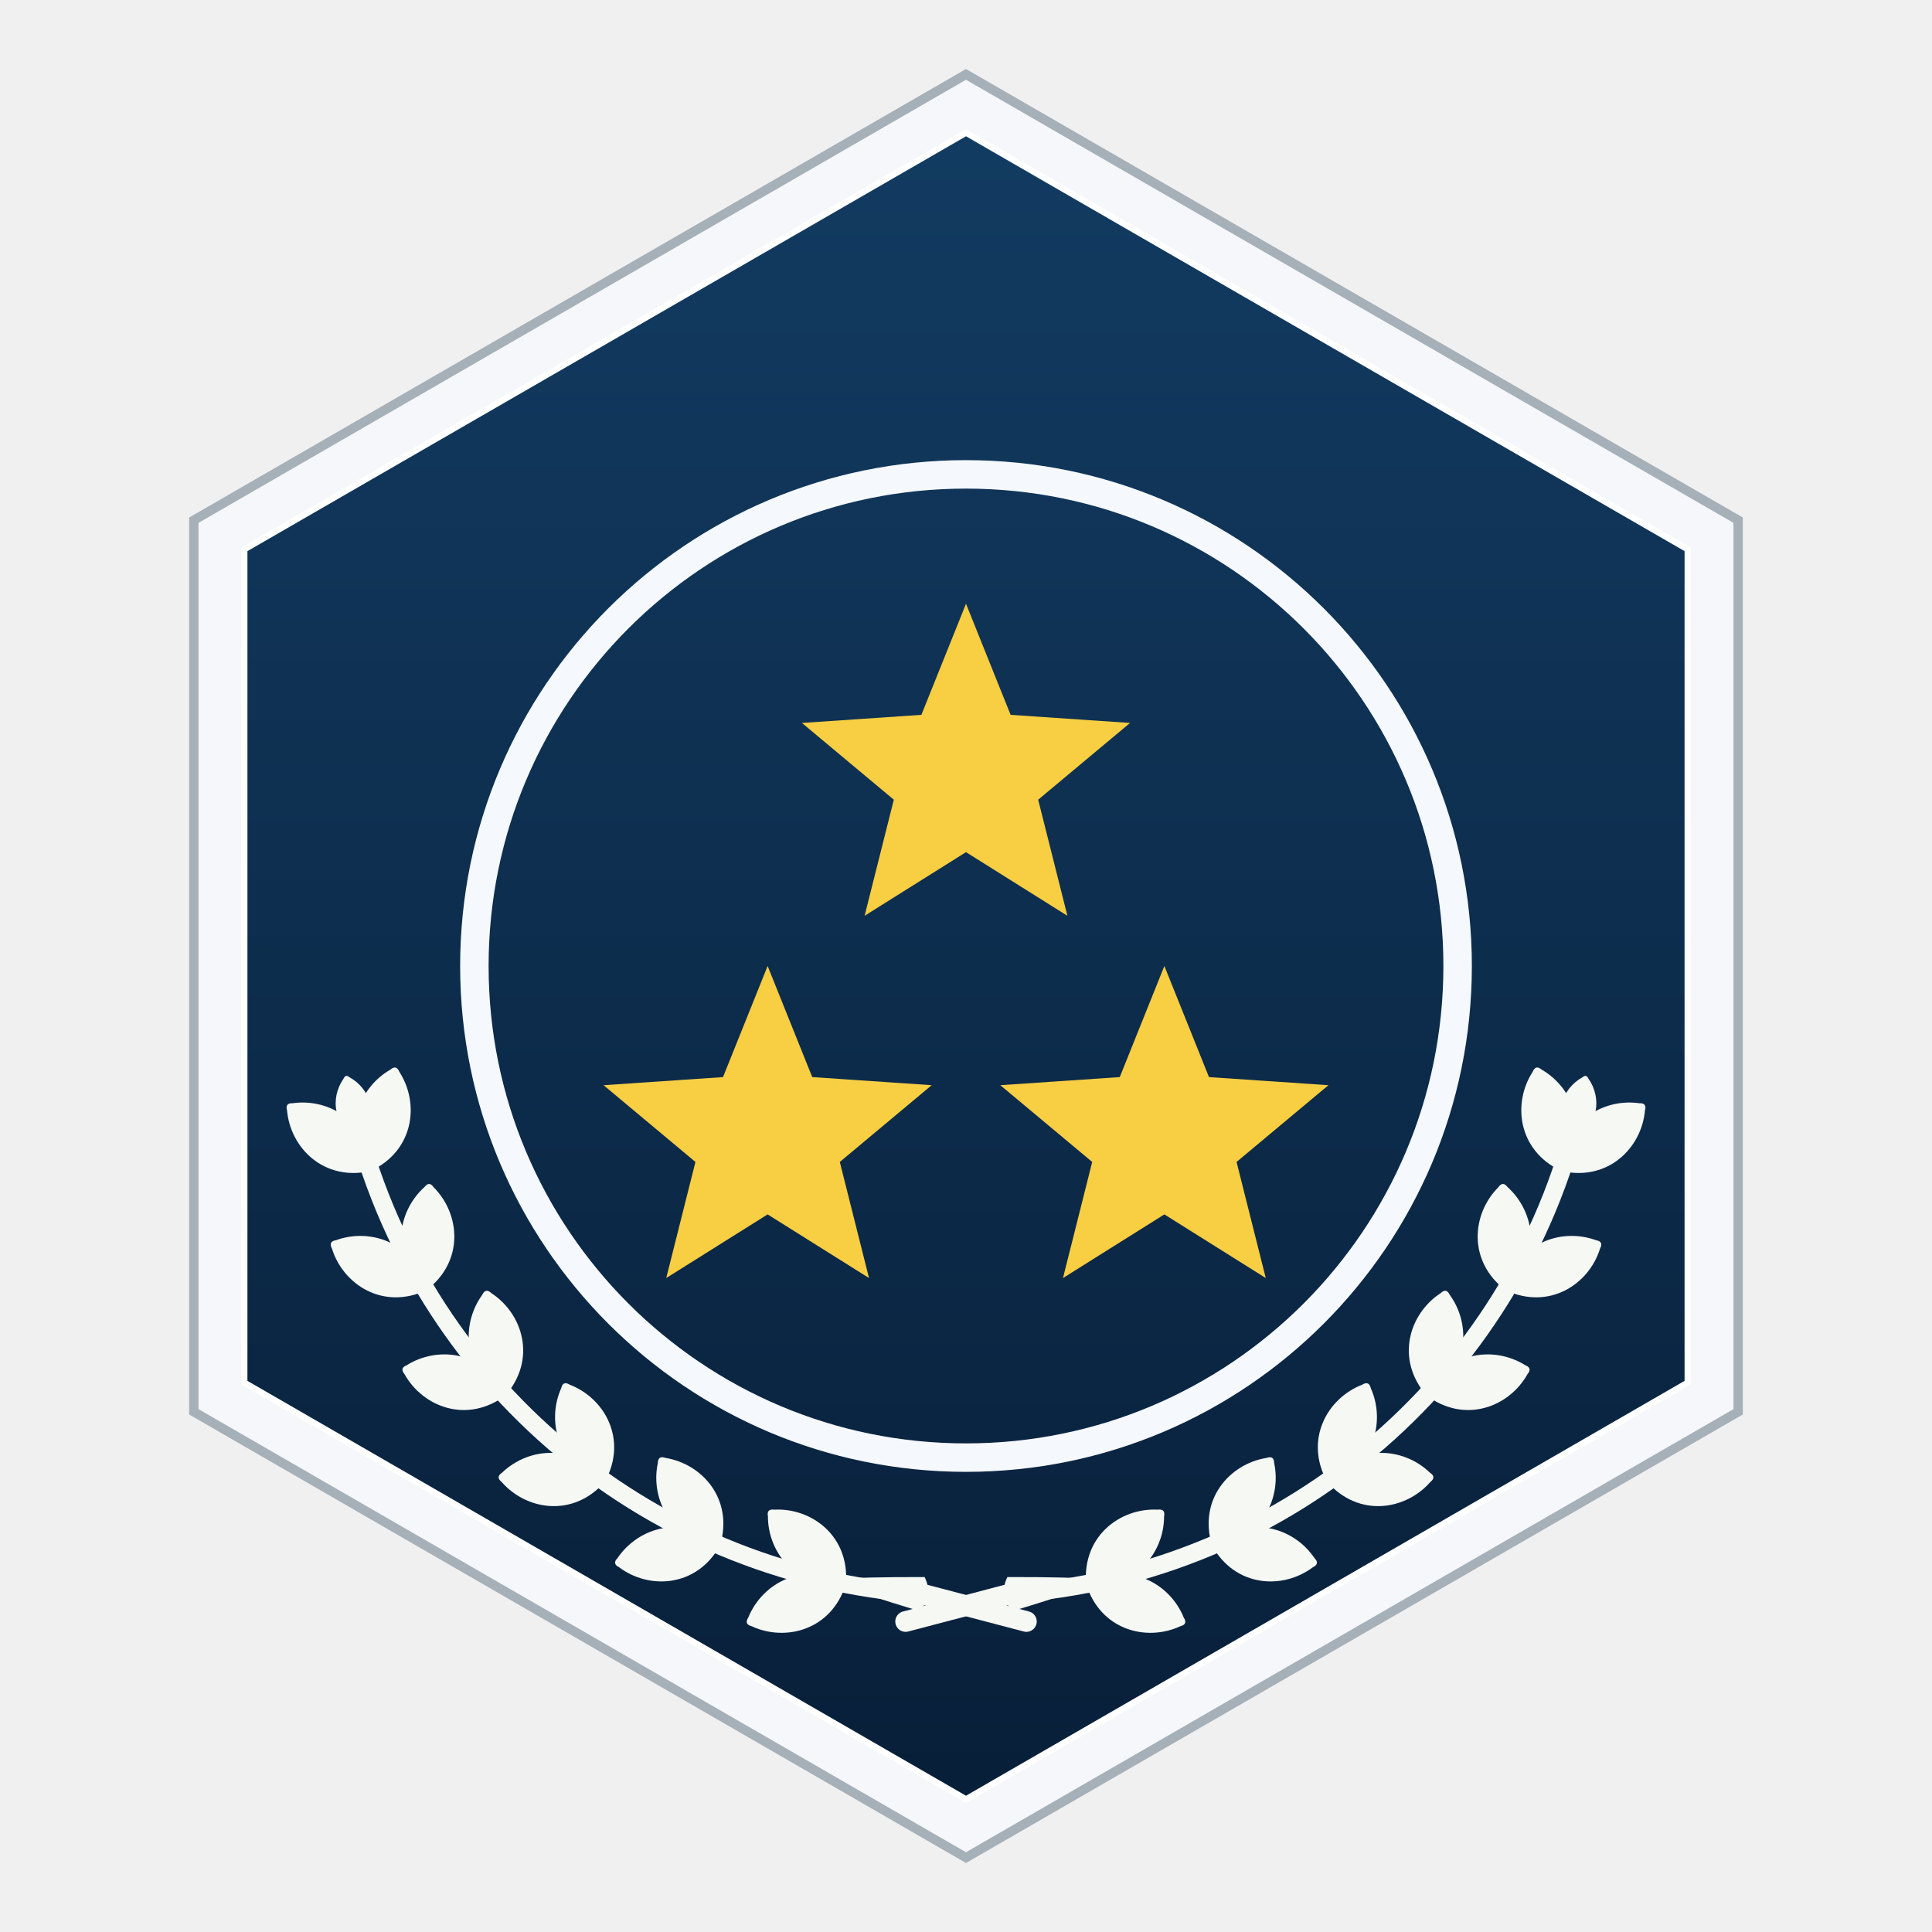
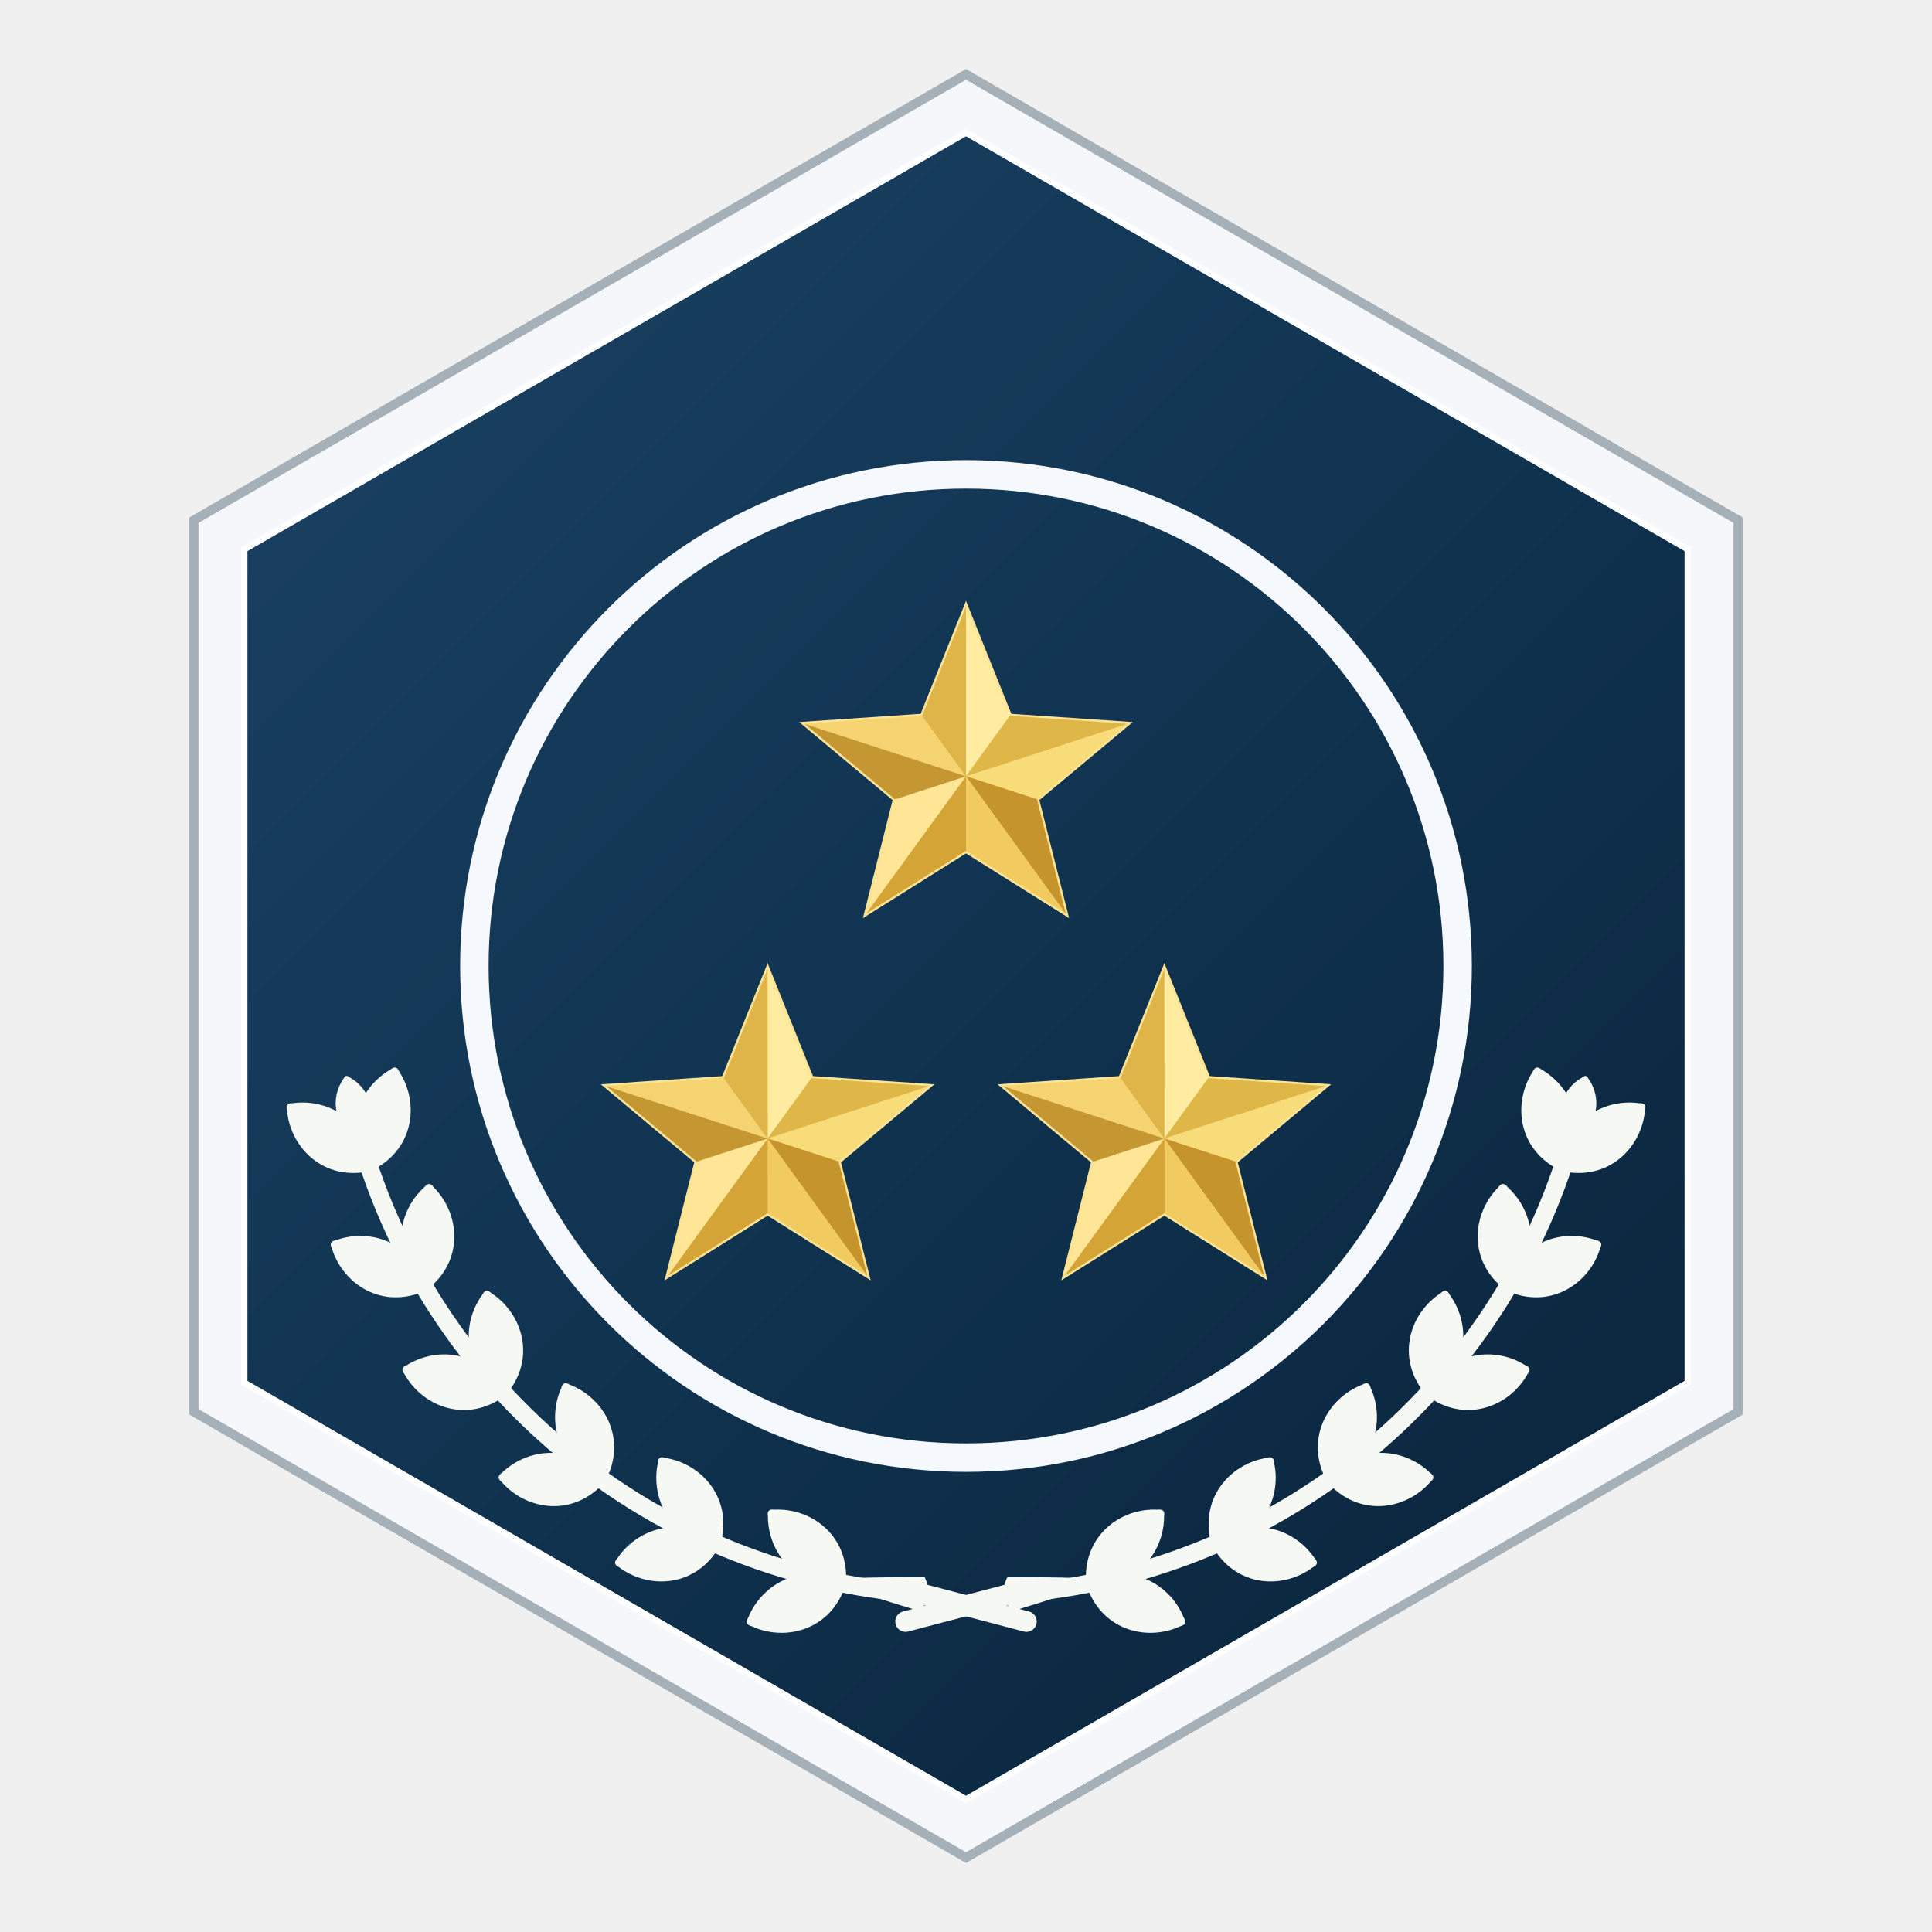
<svg xmlns="http://www.w3.org/2000/svg" viewBox="0 0 224 224" width="896" height="896">
  <defs>
    <linearGradient id="steel" x1="0" y1="0" x2="1" y2="1" gradientUnits="objectBoundingBox">
      <stop offset="0" stop-color="#fafcfd" />
      <stop offset=".28" stop-color="#b3bdc6" />
      <stop offset=".5" stop-color="#f4f7fa" />
      <stop offset=".72" stop-color="#8a959f" />
      <stop offset="1" stop-color="#dfe6ec" />
    </linearGradient>
    <linearGradient id="silverFace" x1="0" y1="0" x2="0.85" y2="1">
      <stop stop-color="#ffffff" />
      <stop offset=".48" stop-color="#e0e7ed" />
      <stop offset="1" stop-color="#a9b4bf" />
    </linearGradient>
    <linearGradient id="silverDark" x1="0" y1="0" x2="1" y2="1">
      <stop stop-color="#26313b" />
      <stop offset=".5" stop-color="#7e8a96" />
      <stop offset="1" stop-color="#1c252d" />
    </linearGradient>
-     <linearGradient id="charcoal" x1="0" y1="0" x2="0" y2="1">
-       <stop stop-color="#20252b" />
-       <stop offset="1" stop-color="#0c1015" />
+     <linearGradient id="academyBackground" gradientUnits="userSpaceOnUse" x1="0" y1="0" x2="224" y2="224">
+       <stop offset="0" stop-color="#eef3f6" />
+       <stop offset=".48" stop-color="#dce4eb" />
+       <stop offset="1" stop-color="#aebbc8" />
    </linearGradient>
-     <linearGradient id="army" x1="0" y1="0" x2="0" y2="1">
-       <stop stop-color="#355537" />
-       <stop offset="1" stop-color="#1c3526" />
+     <linearGradient id="charcoal" gradientUnits="userSpaceOnUse" x1="0" y1="0" x2="224" y2="224">
+       <stop offset="0" stop-color="#25323c" />
+       <stop offset=".48" stop-color="#182128" />
+       <stop offset="1" stop-color="#0c131b" />
    </linearGradient>
-     <linearGradient id="sapphire" x1="0" y1="0" x2="0" y2="1">
-       <stop stop-color="#123b61" />
-       <stop offset="1" stop-color="#081f39" />
+     <linearGradient id="navy" gradientUnits="userSpaceOnUse" x1="0" y1="0" x2="224" y2="224">
+       <stop offset="0" stop-color="#263442" />
+       <stop offset=".48" stop-color="#172431" />
+       <stop offset="1" stop-color="#0d1722" />
    </linearGradient>
-     <linearGradient id="ruby" x1="0" y1="0" x2="0" y2="1">
-       <stop stop-color="#a72436" />
-       <stop offset="1" stop-color="#700d21" />
+     <linearGradient id="army" gradientUnits="userSpaceOnUse" x1="0" y1="0" x2="224" y2="224">
+       <stop offset="0" stop-color="#3f6041" />
+       <stop offset=".48" stop-color="#294a32" />
+       <stop offset="1" stop-color="#182e22" />
    </linearGradient>
-     <linearGradient id="obsidian" x1="0" y1="0" x2="0" y2="1">
-       <stop stop-color="#1e2225" />
-       <stop offset="1" stop-color="#070b0e" />
+     <linearGradient id="sapphire" gradientUnits="userSpaceOnUse" x1="0" y1="0" x2="224" y2="224">
+       <stop offset="0" stop-color="#20476b" />
+       <stop offset=".48" stop-color="#103451" />
+       <stop offset="1" stop-color="#091e34" />
    </linearGradient>
-     <linearGradient id="crimson" x1="0" y1="0" x2="0" y2="1">
-       <stop stop-color="#aa1830" />
-       <stop offset="1" stop-color="#5c091b" />
+     <linearGradient id="ruby" gradientUnits="userSpaceOnUse" x1="0" y1="0" x2="224" y2="224">
+       <stop offset="0" stop-color="#af3042" />
+       <stop offset=".48" stop-color="#8a1b30" />
+       <stop offset="1" stop-color="#620f22" />
+     </linearGradient>
+     <linearGradient id="obsidian" gradientUnits="userSpaceOnUse" x1="0" y1="0" x2="224" y2="224">
+       <stop offset="0" stop-color="#2d3439" />
+       <stop offset=".48" stop-color="#191f24" />
+       <stop offset="1" stop-color="#080d12" />
+     </linearGradient>
+     <linearGradient id="crimson" gradientUnits="userSpaceOnUse" x1="0" y1="0" x2="224" y2="224">
+       <stop offset="0" stop-color="#b62b3e" />
+       <stop offset=".48" stop-color="#8b172c" />
+       <stop offset="1" stop-color="#580e21" />
    </linearGradient>
    <linearGradient id="gold" x1="0" y1="0" x2=".8" y2="1">
      <stop stop-color="#fff0a7" />
      <stop offset=".35" stop-color="#f5d66d" />
      <stop offset=".7" stop-color="#dfaf3e" />
      <stop offset="1" stop-color="#b88124" />
    </linearGradient>
    <linearGradient id="supremeGold" x1="0" y1="0" x2="1" y2="1">
      <stop stop-color="#fff5b8" />
      <stop offset=".28" stop-color="#f8db75" />
      <stop offset=".6" stop-color="#eabd4b" />
      <stop offset="1" stop-color="#a7681c" />
    </linearGradient>
  </defs>
  <polygon points="112,8 202.067,60 202.067,164 112,216 21.933,164 21.933,60" fill="#a6b0b8" />
  <polygon points="112,9.248 200.986,60.624 200.986,163.376 112,214.752 23.014,163.376 23.014,60.624" fill="#f5f7fa" />
  <polygon points="112,14.968 196.032,63.484 196.032,160.516 112,209.032 27.968,160.516 27.968,63.484" fill="#ffffff" />
  <polygon points="112,15.8 195.312,63.9 195.312,160.1 112,208.2 28.688,160.1 28.688,63.9" fill="url(#sapphire)" />
  <circle cx="112" cy="112" r="57" fill="none" data-officer-ring="field" stroke="#f5f8fc" stroke-width="3.3" />
  <g data-laurel="lower">
    <g>
      <path d="M106.908,184.822 A73 73 0 0 1 40.595,127.178" fill="none" stroke="#f6f8f4" stroke-width="2.1" stroke-linecap="round" />
      <path d="M107.203,182.849 Q100.258,182.82 95.579,183.129 Q99.963,184.793 106.613,186.795 Q108.267,185.025 107.203,182.849Z" fill="#f6f8f4" data-branch-root="tapered" />
      <path d="M98.071 183.659 C98.543 178.099 94.109 174.81 89.773 175.033 Q88.862 174.907 89.034 175.81 C89.032 180.152 92.543 184.413 98.071 183.659Z" fill="#f6f8f4" />
      <path d="M98.071 183.659 C93.228 180.889 88.376 183.524 86.752 187.551 Q86.254 188.324 87.146 188.548 C91.082 190.379 96.426 188.99 98.071 183.659Z" fill="#f6f8f4" />
      <path d="M83.477 179.197 C85.094 173.857 81.441 169.717 77.153 169.034 Q76.288 168.721 76.269 169.641 C75.364 173.887 77.912 178.785 83.477 179.197Z" fill="#f6f8f4" />
      <path d="M83.477 179.197 C79.315 175.48 74.022 177.049 71.596 180.65 Q70.948 181.303 71.774 181.708 C75.244 184.317 80.759 184.07 83.477 179.197Z" fill="#f6f8f4" />
      <path d="M70.129 171.798 C72.821 166.911 70.109 162.103 66.056 160.543 Q65.276 160.057 65.066 160.952 C63.298 164.918 64.772 170.239 70.129 171.798Z" fill="#f6f8f4" />
      <path d="M70.129 171.798 C66.831 167.298 61.327 167.732 58.206 170.75 Q57.436 171.253 58.16 171.821 C61.011 175.095 66.458 176 70.129 171.798Z" fill="#f6f8f4" />
      <path d="M58.611 161.786 C62.261 157.566 60.607 152.298 56.968 149.93 Q56.305 149.292 55.914 150.125 C53.36 153.636 53.695 159.147 58.611 161.786Z" fill="#f6f8f4" />
      <path d="M58.611 161.786 C56.321 156.698 50.847 155.979 47.166 158.281 Q46.309 158.614 46.899 159.319 C49.007 163.115 54.147 165.132 58.611 161.786Z" fill="#f6f8f4" />
      <path d="M49.427 149.598 C53.874 146.229 53.352 140.732 50.284 137.659 Q49.769 136.898 49.213 137.63 C45.984 140.534 45.167 145.994 49.427 149.598Z" fill="#f6f8f4" />
      <path d="M49.427 149.598 C48.245 144.145 43.04 142.303 38.961 143.79 Q38.053 143.937 38.483 144.75 C39.756 148.901 44.364 151.943 49.427 149.598Z" fill="#f6f8f4" />
      <path d="M42.977 135.766 C48.028 133.396 48.66 127.911 46.298 124.267 Q45.952 123.415 45.256 124.016 C41.494 126.185 39.56 131.356 42.977 135.766Z" fill="#f6f8f4" />
      <path d="M42.977 135.766 C42.955 130.187 38.247 127.303 33.947 127.91 Q33.029 127.865 33.28 128.749 C33.663 133.074 37.538 137.008 42.977 135.766Z" fill="#f6f8f4" />
      <path d="M41.828 132.122 C44.105 129.4 42.924 126.222 40.517 124.896 Q40.075 124.527 39.838 125.052 C38.256 127.3 38.588 130.674 41.828 132.122Z" fill="#f6f8f4" />
      <path d="M106.908,184.822 L119 188" fill="none" stroke="#f6f8f4" stroke-width="2.4" stroke-linecap="round" />
    </g>
    <g transform="translate(224 0) scale(-1 1)">
      <path d="M106.908,184.822 A73 73 0 0 1 40.595,127.178" fill="none" stroke="#f6f8f4" stroke-width="2.1" stroke-linecap="round" />
      <path d="M107.203,182.849 Q100.258,182.82 95.579,183.129 Q99.963,184.793 106.613,186.795 Q108.267,185.025 107.203,182.849Z" fill="#f6f8f4" data-branch-root="tapered" />
      <path d="M98.071 183.659 C98.543 178.099 94.109 174.81 89.773 175.033 Q88.862 174.907 89.034 175.81 C89.032 180.152 92.543 184.413 98.071 183.659Z" fill="#f6f8f4" />
      <path d="M98.071 183.659 C93.228 180.889 88.376 183.524 86.752 187.551 Q86.254 188.324 87.146 188.548 C91.082 190.379 96.426 188.99 98.071 183.659Z" fill="#f6f8f4" />
      <path d="M83.477 179.197 C85.094 173.857 81.441 169.717 77.153 169.034 Q76.288 168.721 76.269 169.641 C75.364 173.887 77.912 178.785 83.477 179.197Z" fill="#f6f8f4" />
      <path d="M83.477 179.197 C79.315 175.48 74.022 177.049 71.596 180.65 Q70.948 181.303 71.774 181.708 C75.244 184.317 80.759 184.07 83.477 179.197Z" fill="#f6f8f4" />
      <path d="M70.129 171.798 C72.821 166.911 70.109 162.103 66.056 160.543 Q65.276 160.057 65.066 160.952 C63.298 164.918 64.772 170.239 70.129 171.798Z" fill="#f6f8f4" />
      <path d="M70.129 171.798 C66.831 167.298 61.327 167.732 58.206 170.75 Q57.436 171.253 58.16 171.821 C61.011 175.095 66.458 176 70.129 171.798Z" fill="#f6f8f4" />
      <path d="M58.611 161.786 C62.261 157.566 60.607 152.298 56.968 149.93 Q56.305 149.292 55.914 150.125 C53.36 153.636 53.695 159.147 58.611 161.786Z" fill="#f6f8f4" />
      <path d="M58.611 161.786 C56.321 156.698 50.847 155.979 47.166 158.281 Q46.309 158.614 46.899 159.319 C49.007 163.115 54.147 165.132 58.611 161.786Z" fill="#f6f8f4" />
      <path d="M49.427 149.598 C53.874 146.229 53.352 140.732 50.284 137.659 Q49.769 136.898 49.213 137.63 C45.984 140.534 45.167 145.994 49.427 149.598Z" fill="#f6f8f4" />
      <path d="M49.427 149.598 C48.245 144.145 43.04 142.303 38.961 143.79 Q38.053 143.937 38.483 144.75 C39.756 148.901 44.364 151.943 49.427 149.598Z" fill="#f6f8f4" />
      <path d="M42.977 135.766 C48.028 133.396 48.66 127.911 46.298 124.267 Q45.952 123.415 45.256 124.016 C41.494 126.185 39.56 131.356 42.977 135.766Z" fill="#f6f8f4" />
      <path d="M42.977 135.766 C42.955 130.187 38.247 127.303 33.947 127.91 Q33.029 127.865 33.28 128.749 C33.663 133.074 37.538 137.008 42.977 135.766Z" fill="#f6f8f4" />
      <path d="M41.828 132.122 C44.105 129.4 42.924 126.222 40.517 124.896 Q40.075 124.527 39.838 125.052 C38.256 127.3 38.588 130.674 41.828 132.122Z" fill="#f6f8f4" />
      <path d="M106.908,184.822 L119 188" fill="none" stroke="#f6f8f4" stroke-width="2.4" stroke-linecap="round" />
    </g>
  </g>
  <g data-star-count="3" data-star-radius="20">
-     <polygon points="112,70 117.173,82.881 131.021,83.82 120.369,92.719 123.756,106.18 112,98.8 100.244,106.18 103.631,92.719 92.979,83.82 106.827,82.881" fill="#f8ce42" data-star-style="flat" />
-     <polygon points="89,112 94.173,124.881 108.021,125.82 97.369,134.719 100.756,148.18 89,140.8 77.244,148.18 80.631,134.719 69.979,125.82 83.827,124.881" fill="#f8ce42" data-star-style="flat" />
-     <polygon points="135,112 140.173,124.881 154.021,125.82 143.369,134.719 146.756,148.18 135,140.8 123.244,148.18 126.631,134.719 115.979,125.82 129.827,124.881" fill="#f8ce42" data-star-style="flat" />
+     <g data-star-style="ceremonial">
+       <polygon points="112,70 117.173,82.881 131.021,83.82 120.369,92.719 123.756,106.18 112,98.8 100.244,106.18 103.631,92.719 92.979,83.82 106.827,82.881" fill="url(#gold)" />
+       <polygon points="112,90 112,70 117.173,82.881" fill="#ffeca0" />
+       <polygon points="112,90 117.173,82.881 131.021,83.82" fill="#dfb748" />
+       <polygon points="112,90 131.021,83.82 120.369,92.719" fill="#f8dc79" />
+       <polygon points="112,90 120.369,92.719 123.756,106.18" fill="#c5942d" />
+       <polygon points="112,90 123.756,106.18 112,98.8" fill="#f1cb60" />
+       <polygon points="112,90 112,98.8 100.244,106.18" fill="#d4a437" />
+       <polygon points="112,90 100.244,106.18 103.631,92.719" fill="#ffe697" />
+       <polygon points="112,90 103.631,92.719 92.979,83.82" fill="#c59732" />
+       <polygon points="112,90 92.979,83.82 106.827,82.881" fill="#f5d371" />
+       <polygon points="112,90 106.827,82.881 112,70" fill="#dfb448" />
+       <polygon points="112,70 117.173,82.881 131.021,83.82 120.369,92.719 123.756,106.18 112,98.8 100.244,106.18 103.631,92.719 92.979,83.82 106.827,82.881" fill="none" stroke="#fae394" stroke-width=".25" stroke-linejoin="miter" />
+     </g>
+     <g data-star-style="ceremonial">
+       <polygon points="89,112 94.173,124.881 108.021,125.82 97.369,134.719 100.756,148.18 89,140.8 77.244,148.18 80.631,134.719 69.979,125.82 83.827,124.881" fill="url(#gold)" />
+       <polygon points="89,132 89,112 94.173,124.881" fill="#ffeca0" />
+       <polygon points="89,132 94.173,124.881 108.021,125.82" fill="#dfb748" />
+       <polygon points="89,132 108.021,125.82 97.369,134.719" fill="#f8dc79" />
+       <polygon points="89,132 97.369,134.719 100.756,148.18" fill="#c5942d" />
+       <polygon points="89,132 100.756,148.18 89,140.8" fill="#f1cb60" />
+       <polygon points="89,132 89,140.8 77.244,148.18" fill="#d4a437" />
+       <polygon points="89,132 77.244,148.18 80.631,134.719" fill="#ffe697" />
+       <polygon points="89,132 80.631,134.719 69.979,125.82" fill="#c59732" />
+       <polygon points="89,132 69.979,125.82 83.827,124.881" fill="#f5d371" />
+       <polygon points="89,132 83.827,124.881 89,112" fill="#dfb448" />
+       <polygon points="89,112 94.173,124.881 108.021,125.82 97.369,134.719 100.756,148.18 89,140.8 77.244,148.18 80.631,134.719 69.979,125.82 83.827,124.881" fill="none" stroke="#fae394" stroke-width=".25" stroke-linejoin="miter" />
+     </g>
+     <g data-star-style="ceremonial">
+       <polygon points="135,112 140.173,124.881 154.021,125.82 143.369,134.719 146.756,148.18 135,140.8 123.244,148.18 126.631,134.719 115.979,125.82 129.827,124.881" fill="url(#gold)" />
+       <polygon points="135,132 135,112 140.173,124.881" fill="#ffeca0" />
+       <polygon points="135,132 140.173,124.881 154.021,125.82" fill="#dfb748" />
+       <polygon points="135,132 154.021,125.82 143.369,134.719" fill="#f8dc79" />
+       <polygon points="135,132 143.369,134.719 146.756,148.18" fill="#c5942d" />
+       <polygon points="135,132 146.756,148.18 135,140.8" fill="#f1cb60" />
+       <polygon points="135,132 135,140.8 123.244,148.18" fill="#d4a437" />
+       <polygon points="135,132 123.244,148.18 126.631,134.719" fill="#ffe697" />
+       <polygon points="135,132 126.631,134.719 115.979,125.82" fill="#c59732" />
+       <polygon points="135,132 115.979,125.82 129.827,124.881" fill="#f5d371" />
+       <polygon points="135,132 129.827,124.881 135,112" fill="#dfb448" />
+       <polygon points="135,112 140.173,124.881 154.021,125.82 143.369,134.719 146.756,148.18 135,140.8 123.244,148.18 126.631,134.719 115.979,125.82 129.827,124.881" fill="none" stroke="#fae394" stroke-width=".25" stroke-linejoin="miter" />
+     </g>
  </g>
</svg>
